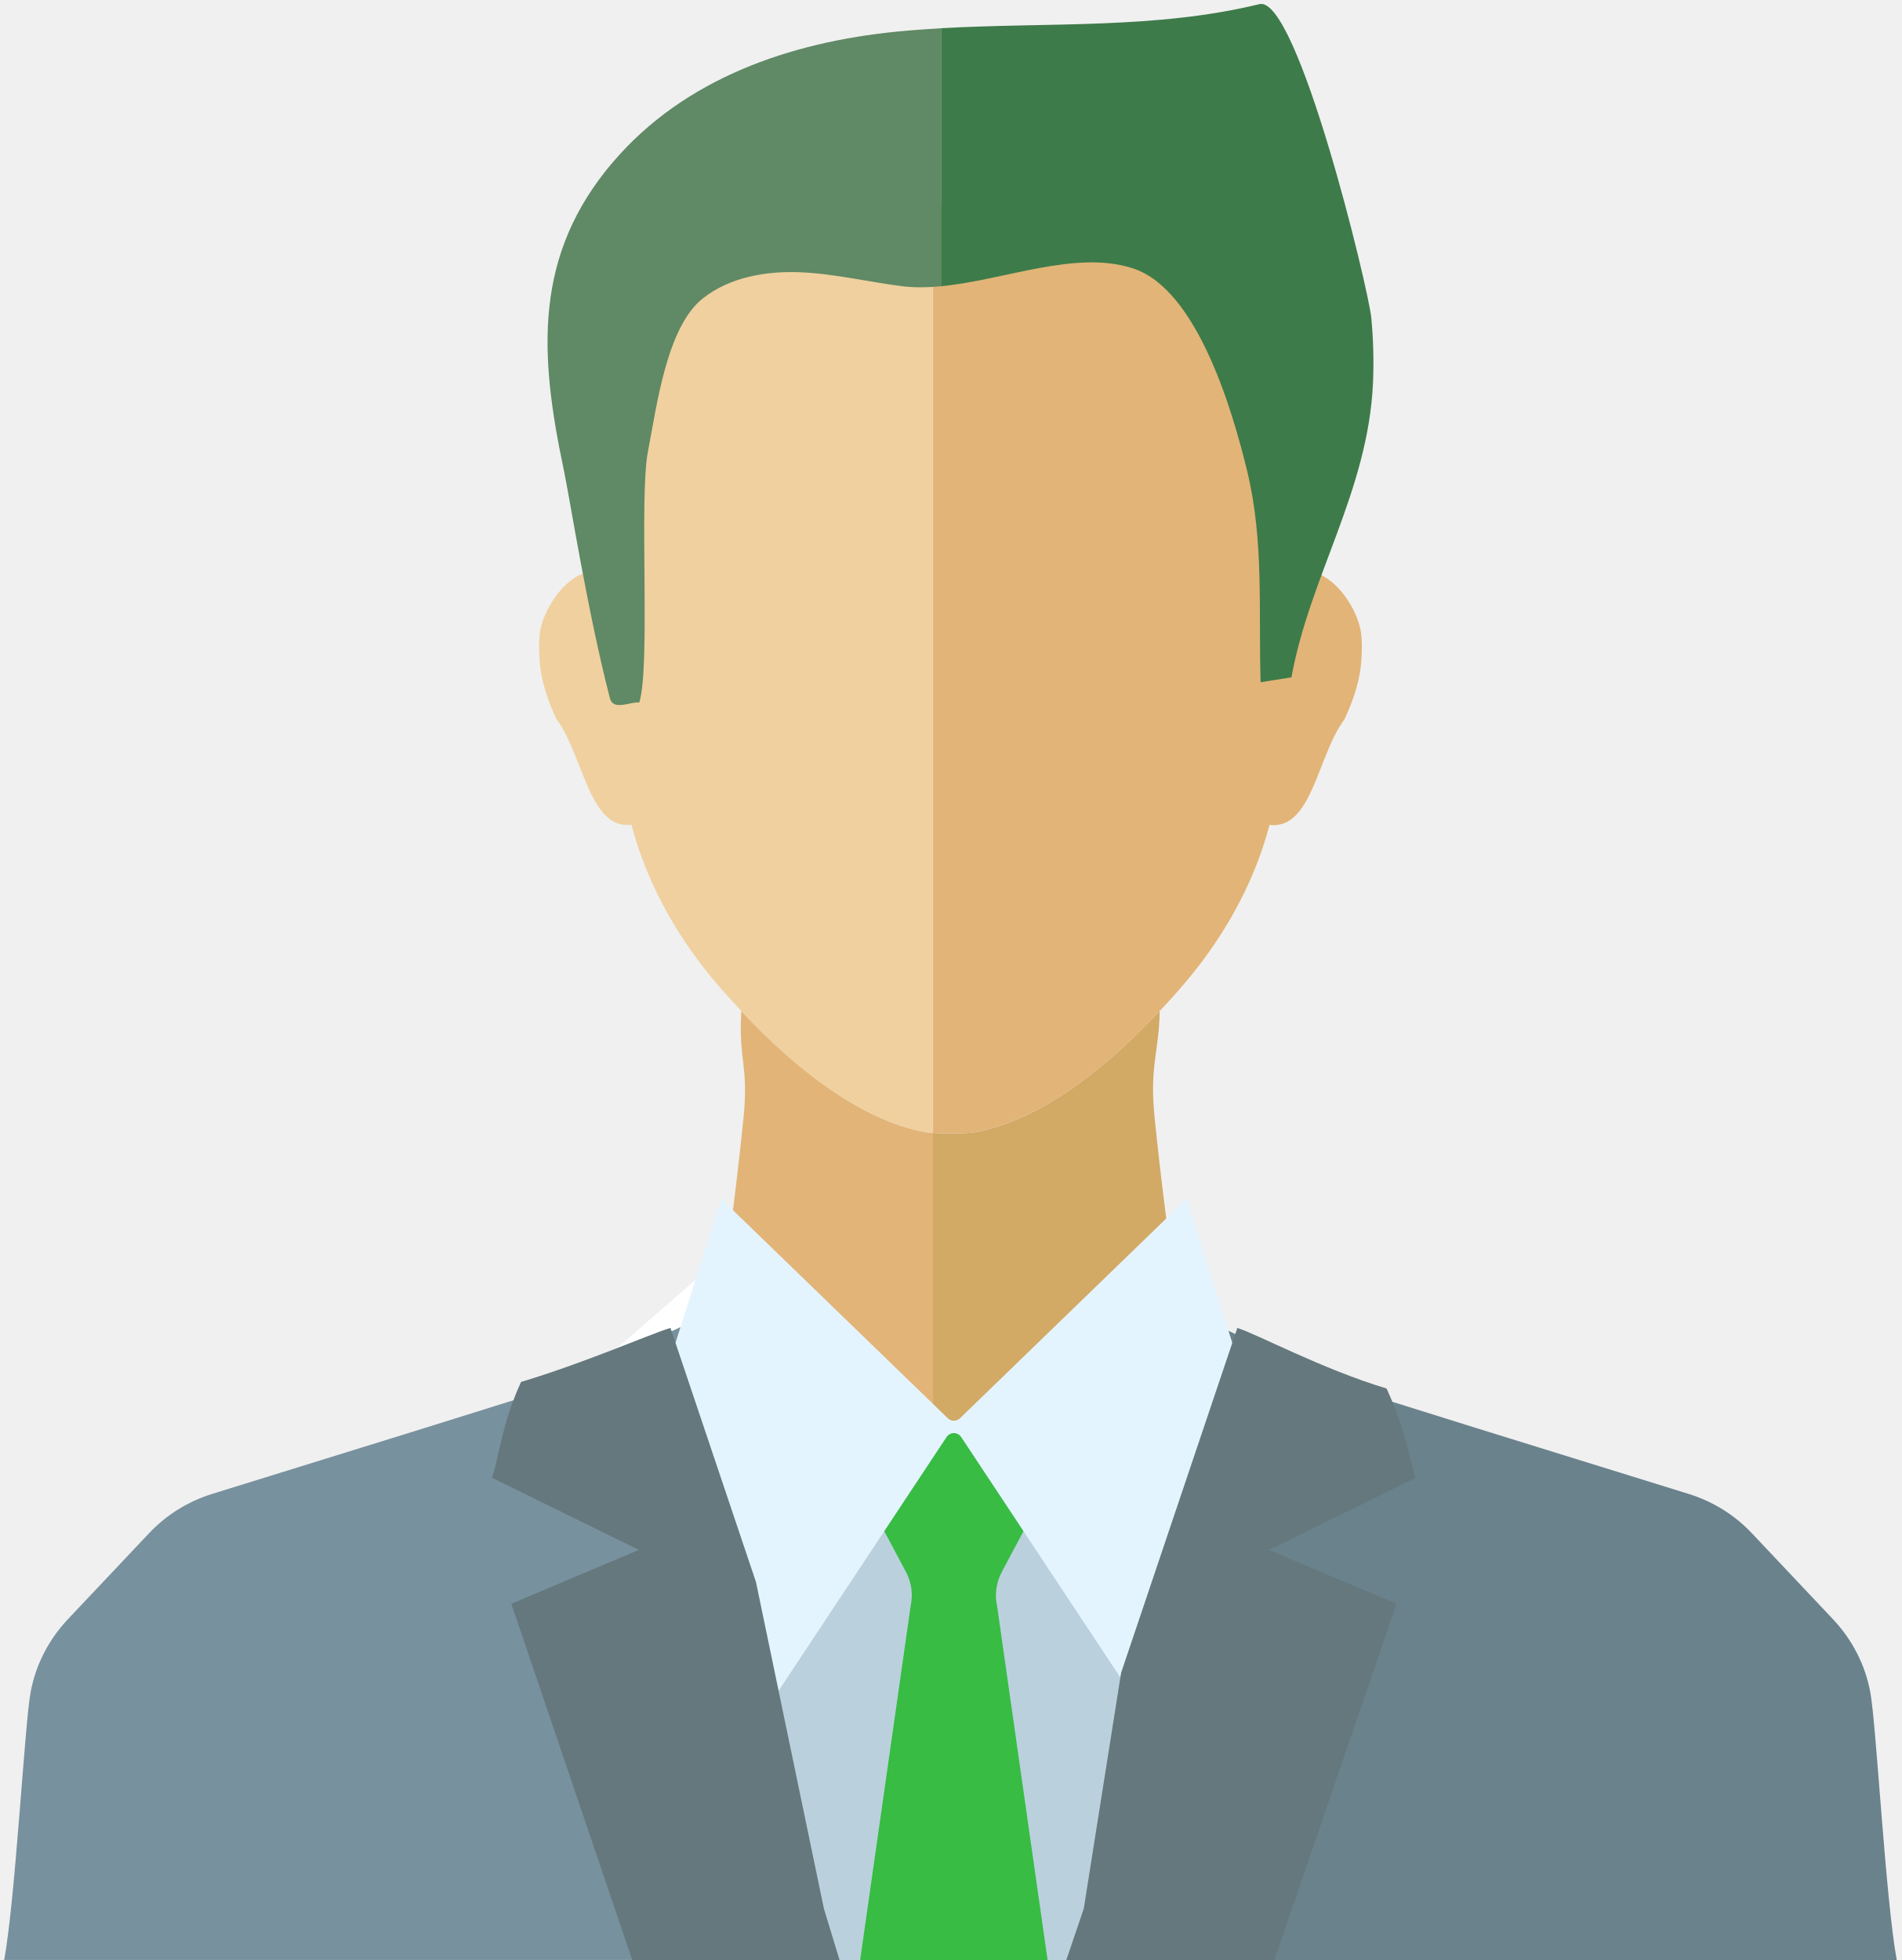
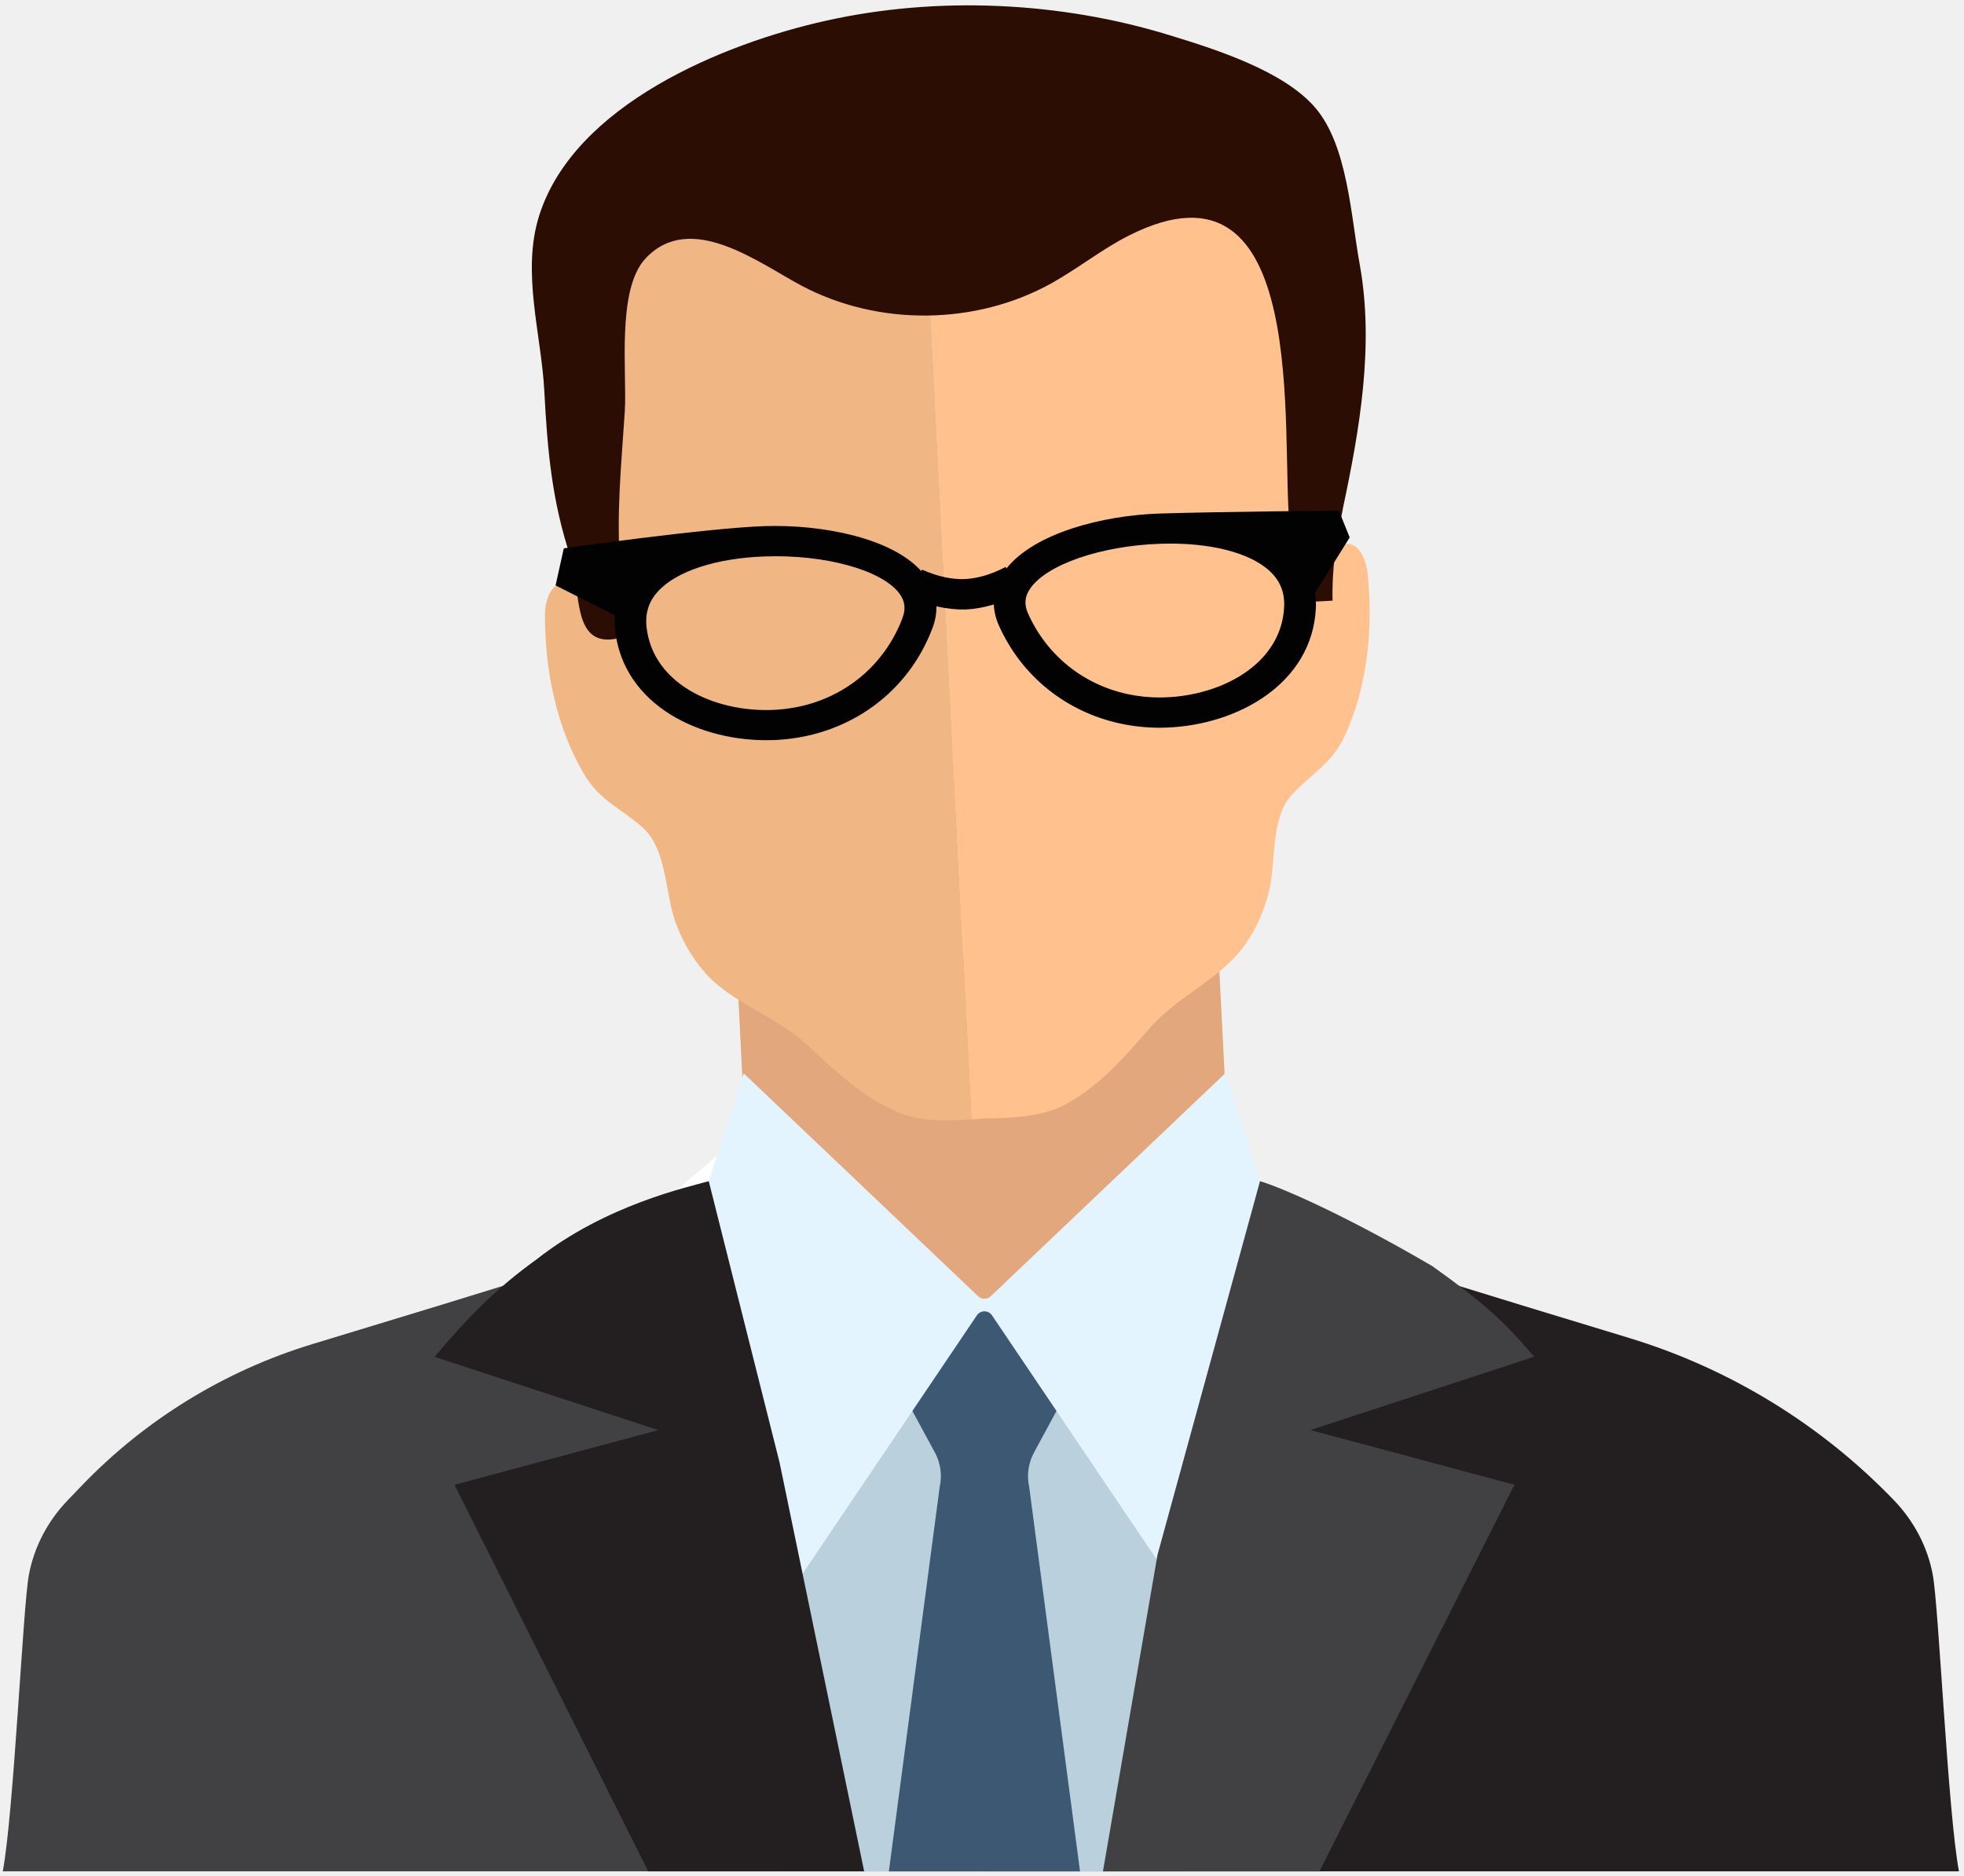
- <svg xmlns="http://www.w3.org/2000/svg" width="327" height="337" viewBox="0 0 327 337" fill="none">
-   <path d="M111.14 115.17C111.7 112.15 109.86 107.04 108.73 104.26C108.39 103.43 108.02 102.51 107.56 101.64C106.86 100.33 105.94 99.14 104.57 98.59C98.75 96.25 93.26 104.3 92.78 109.16C92.67 110.33 92.67 111.54 92.74 112.78C92.82 115.33 93.39 117.75 94.21 120.09C94.62 121.26 95.09 122.41 95.62 123.55C101.36 131.27 101.36 147.9 113.84 139.58C118 135.42 113.84 122.94 111.12 118.78C110.92 117.65 110.9 116.45 111.14 115.15V115.17Z" fill="#F0D09F" />
-   <path d="M222.28 98.6C220.92 99.15 220 100.34 219.29 101.65C218.82 102.52 218.46 103.44 218.12 104.27C216.99 107.05 215.15 112.16 215.71 115.18C215.95 116.48 215.92 117.68 215.72 118.81C213.01 122.97 208.85 135.45 213.01 139.61C225.49 147.93 225.49 131.29 231.22 123.58C231.74 122.43 232.21 121.29 232.63 120.12C233.45 117.78 234.03 115.35 234.1 112.81C234.18 111.57 234.18 110.36 234.06 109.19C233.59 104.32 228.09 96.27 222.27 98.62L222.28 98.6Z" fill="#E2B477" />
-   <path d="M199.4 173.85C199.35 173.9 199.28 173.96 199.23 174.01C198 175.32 196.73 176.63 195.39 177.93C187.36 185.72 177.51 192.93 167.58 194.69C166.88 194.82 165.15 194.88 163.42 194.88C162.32 194.88 161.25 194.85 160.41 194.8V259.32C161.09 259.28 161.73 259.28 162.45 259.18C162.82 259.23 164.16 259.23 164.53 259.18C185.67 262.08 185.88 239.9 202.16 221.29C200.78 211.99 199.55 202.28 198.52 192.18C197.61 183.23 199.29 180.92 199.39 173.85H199.4Z" fill="#D2A965" />
-   <path d="M131.05 177.53C129.85 176.35 128.72 175.17 127.61 173.99C127.56 173.94 127.51 173.9 127.46 173.85C126.95 182.23 128.75 183.23 127.84 192.18C126.81 202.28 125.58 211.99 124.2 221.29C139.92 239.26 141.31 260.49 160.42 259.32V194.8C159.95 194.77 159.53 194.74 159.28 194.69C149.18 192.9 139.16 185.47 131.06 177.53H131.05Z" fill="#E2B477" />
-   <path d="M106.32 72.63C105.76 75.88 105.43 79.24 105.35 82.69C103.72 94.51 106.7 127.82 106.71 128.52C107.01 143.52 113.42 157.54 123.06 168.93C124.45 170.57 125.99 172.27 127.6 173.99C128.71 175.17 129.84 176.36 131.04 177.53C139.14 185.47 149.16 192.9 159.26 194.69C159.52 194.74 159.93 194.77 160.4 194.8V35.47C127.13 37.65 111.04 45.02 106.3 72.64L106.32 72.63Z" fill="#F0D09F" />
-   <path d="M220.54 72.63C215.65 44.18 198.78 37.19 163.43 35.26C162.39 35.32 161.43 35.39 160.42 35.46V194.79C161.25 194.84 162.33 194.87 163.43 194.87C165.16 194.87 166.88 194.81 167.59 194.68C177.52 192.92 187.37 185.71 195.4 177.92C196.74 176.62 198.01 175.31 199.24 174C200.86 172.28 202.41 170.57 203.8 168.92C213.44 157.53 219.85 143.52 220.14 128.51C220.15 127.81 223.14 94.5 221.51 82.68C221.43 79.23 221.1 75.87 220.54 72.62V72.63Z" fill="#E2B477" />
-   <path d="M105.45 27.79C91.72 43.84 92.71 60.77 96.91 80.67C98.02 85.94 100.95 104.86 104.86 120.03C105.45 122.32 108.42 120.58 109.91 120.8C111.89 114.61 109.85 85.62 111.4 77.66C112.88 70.05 114.58 56.3 120.8 51.34C125.41 47.67 131.61 46.58 137.5 46.81C143.39 47.04 149.16 48.45 155.01 49.2C157.2 49.48 159.47 49.44 161.8 49.22V4.86C159.24 5 156.69 5.19 154.15 5.44C135.81 7.27 117.7 13.49 105.45 27.8V27.79Z" fill="#608965" />
-   <path d="M216.54 0.71C198.73 5.06 180.14 3.81 161.8 4.85V49.21C172.79 48.17 185.03 42.9 194.88 46.17C205.93 49.84 211.97 70.83 214.44 81.01C217.36 93.08 216.36 104.94 216.75 117.3C218.52 117.02 220.29 116.74 222.05 116.46C225.17 99.14 235.24 84.4 236.07 65.82C236.23 62.1 236.13 58.38 235.78 54.68C235.3 49.62 223.06 -0.88 216.54 0.71Z" fill="#3E7B4A" />
-   <path d="M125.06 215.29L104.86 232.87C108.65 240.38 113.46 248.74 119.59 257.45C127.57 268.81 135.8 277.98 143.16 285.17C143.16 285.17 148.7 262.99 163.26 251.95C141.08 244.37 125.07 215.29 125.07 215.29H125.06Z" fill="white" />
-   <path d="M163.28 337L163.25 251.93C163.25 251.93 153.56 272.68 142.46 267.15L125.33 224.35L110.23 231.3L92.68 239.41L87.27 241.07L72.92 245.56L36.45 256.87C32.33 258.16 28.63 260.45 25.68 263.57L11.66 278.42C8.38 281.91 6.13 286.24 5.26 290.98C4.23 296.54 2.65 326.51 0.72 336.99H163.29L163.28 337Z" fill="#78919E" />
-   <path d="M326.12 337C324.19 326.52 322.61 296.55 321.58 290.99C320.71 286.25 318.46 281.92 315.18 278.43L301.17 263.58C298.22 260.46 294.51 258.17 290.4 256.88L253.93 245.57L239.58 241.08L234.17 239.42L216.62 231.31L201.53 224.36L184.4 267.16C173.3 272.69 163.6 251.94 163.6 251.94L163.57 337.01H326.14L326.12 337Z" fill="#6A828C" />
-   <path d="M197 337L206.31 290.64L167.54 247.37H162.32C162.32 247.37 121.55 290.21 121.84 293.32L131.09 337H197.01H197Z" fill="#BAD1DD" />
-   <path d="M156.57 276.15L147.89 337.01H180.12L171.44 276.15C171 274.16 171.29 272.09 172.24 270.29L177.48 260.45C177.71 259.86 177.58 259.18 177.12 258.73C175.11 256.73 173.09 254.72 171.08 252.72C169.71 251.36 168.06 250.08 167.27 248.3C166.7 247.02 165.13 244.16 163.31 245.37C161.72 246.44 161.19 248.1 160.16 249.51C159.13 250.92 157.52 252.13 156.29 253.36C154.49 255.15 152.69 256.93 150.89 258.72C150.43 259.17 150.3 259.85 150.53 260.44L155.77 270.28C156.72 272.08 157.01 274.15 156.57 276.14V276.15Z" fill="#38BC44" />
-   <path d="M165.05 243.85C164.46 244.42 163.55 244.42 162.96 243.85L124.01 206.13L115.31 233.51L132.14 293.32L162.73 247.11C163.36 246.17 164.66 246.17 165.28 247.11L195.88 293.32L212.71 233.51L204.01 206.13L165.06 243.85H165.05Z" fill="#E4F4FF" />
-   <path d="M87.92 275.76L108.71 337H144.35L141.66 328.17L129.98 272.01L115.28 228.32C111.95 229.3 100.83 234.23 89.59 237.61C86.34 244.68 85.85 250.25 84.61 254.09L109.84 266.49L87.92 275.75V275.76Z" fill="#64787D" />
-   <path d="M219.1 337L240.11 275.76L218.16 266.5L243.38 254.1C242.14 250.26 241.68 245.81 238.4 238.74C227.21 235.36 216.07 229.34 212.74 228.33L192.76 287.62L186.34 328.17L183.34 337H219.11H219.1Z" fill="#64787D" />
+ <svg xmlns="http://www.w3.org/2000/svg" width="354" height="338" viewBox="0 0 354 338" fill="none">
+   <path d="M219.64 172.03L219.83 175.91L221.46 207.95L176.18 249.15L160.34 234.67L134.67 211.19L132.67 171.8L219.64 172.03Z" fill="#E2A77D" />
+   <path d="M169.51 50.84C174.64 52.22 181.6 45.61 184.92 42.91C190.93 38.02 197.76 34.12 205.04 31.46C210.37 29.51 216.23 28.21 221.69 29.76C229.71 32.04 235 40.1 236.49 48.31C239.52 65.02 231.13 82.31 233.81 99.05C234.18 101.39 234.83 106.7 238.56 104.14C240.11 103.08 239.12 100.21 240.77 98.94C244.42 96.13 246.22 100.61 246.5 103.32C247.52 112.95 246.57 123.57 242.42 132.57C240.02 137.78 236.38 139.41 232.84 143.27C228.93 147.55 230.02 155.49 228.74 160.65C227.87 164.16 226.45 167.38 224.45 170.24C220.19 176.34 212.39 179.48 207.44 185.08C202.8 190.33 198.53 195.54 191.97 199.1C188.02 201.25 182.36 201.57 177.15 201.6C176.47 201.66 175.79 201.73 175.1 201.78L167.42 50.39C168.11 50.55 168.83 50.67 169.5 50.86L169.51 50.84Z" fill="#FFC28E" />
+   <path d="M98.22 110.83C98.22 108.11 99.56 103.47 103.48 105.89C105.25 106.98 104.56 109.94 106.21 110.84C110.18 113.01 110.28 107.66 110.42 105.29C110.94 96.29 106.19 87.91 106.89 79.04C107.53 70.92 106.71 62.56 109.27 54.59C111.49 47.69 115.87 41.33 122.1 37.62C127.86 34.19 135.04 33.23 141.5 35.02C147.19 36.59 151.14 40.03 154.97 44.31C159.14 48.98 161.11 48.93 167.43 50.36L175.11 201.75C170.52 202.11 165.77 202.1 162.16 200.59C155.27 197.71 150.5 192.95 145.35 188.2C139.86 183.13 131.79 180.8 126.93 175.16C124.65 172.52 122.91 169.45 121.69 166.05C119.9 161.05 120.18 153.04 115.86 149.18C111.96 145.69 108.17 144.44 105.25 139.5C100.21 130.97 98.19 120.5 98.23 110.82L98.22 110.83Z" fill="#F0B784" />
+   <path d="M242.03 91.82C240.85 97.32 240.03 102.81 240.19 108.27L233.27 108.62C233.13 107.27 233.13 105.99 233.13 105.2C233.15 101.49 232.86 98.55 232.46 94.87C230.74 78.8 236.52 25.76 203.47 42.46C198.62 44.91 194.34 48.37 189.59 51.02C175.9 58.66 158.32 58.84 144.47 51.49C136.75 47.39 124.44 37.9 116.34 46.6C111.06 52.28 113.06 67.27 112.61 74.24C111.99 83.91 111.04 92.72 111.82 102.59C112.13 106.59 113.17 110.45 113.28 114.48C102.64 118.46 104.93 106.65 102.87 100.5C99.45 90.3 98.66 80.95 98.11 70.48C97.57 60.24 93.96 49.06 97.18 38.87C103.5 18.89 130.33 7.85 148.94 3.72C169.03 -0.75 191.11 0.29 210.76 6.33C218.89 8.82 231.41 12.73 237.13 19.49C242.91 26.31 243.49 38.94 245.08 47.64C247.73 62.23 245.06 77.51 242.01 91.81L242.03 91.82Z" fill="#2B0D04" />
+   <path d="M135.18 203.23L113.27 221.94C117.38 229.94 122.6 238.84 129.24 248.12C137.9 260.22 146.83 269.98 154.81 277.64C154.81 277.64 160.82 254.02 176.62 242.26C152.56 234.19 135.19 203.22 135.19 203.22L135.18 203.23Z" fill="white" />
+   <path d="M176.65 337.3L176.61 242.25C176.61 242.25 166.1 264.35 154.05 258.46L135.46 212.89L119.08 220.28L100.04 228.92L94.17 230.69L78.61 235.48L56.33 242.26C40.52 247.07 26.2 255.85 14.75 267.76L12.16 270.46C8.6 274.18 6.16 278.79 5.21 283.84C4.13 289.54 2.49 326.68 0.5 337.3H176.65Z" fill="#414042" />
+   <path d="M353.09 337.3C351.09 326.68 349.45 289.54 348.37 283.84C347.43 278.79 344.98 274.19 341.42 270.46C328.26 256.78 311.82 246.7 293.67 241.17L274.97 235.48L259.4 230.69L253.54 228.92L234.5 220.28L218.12 212.89L199.53 258.46C187.48 264.35 176.97 242.25 176.97 242.25L176.94 337.3H353.09Z" fill="#231F20" />
+   <path d="M213.66 337.3L223.33 283.47L181.27 237.4H175.61C175.61 237.4 131.37 283.01 131.69 286.32L141.24 337.3H213.66Z" fill="#BAD1DD" />
+   <path d="M169.37 268.04L160.21 337.31H194.67L185.51 268.04C185.04 265.92 185.34 263.71 186.38 261.8L192.05 251.32C192.31 250.69 192.16 249.96 191.67 249.49C189.48 247.36 187.3 245.22 185.11 243.09C183.63 241.64 181.84 240.28 180.97 238.38C180.35 237.02 178.66 233.97 176.69 235.26C174.97 236.39 174.39 238.17 173.27 239.67C172.16 241.17 170.41 242.46 169.07 243.77C167.12 245.67 165.17 247.58 163.21 249.48C162.72 249.96 162.57 250.68 162.82 251.31L168.5 261.79C169.54 263.71 169.85 265.92 169.37 268.03V268.04Z" fill="#3D5872" />
+   <path d="M178.57 233.64C177.93 234.25 176.95 234.25 176.3 233.64L134.05 193.47L124.61 222.62L142.87 286.31L176.06 237.11C176.74 236.11 178.15 236.11 178.82 237.11L212.01 286.31L230.27 222.62L220.83 193.47L178.58 233.64H178.57Z" fill="#E4F4FF" />
+   <path d="M237.82 337.3L272.97 267.62L236.19 257.76L276.52 244.55C270.73 237.71 266.98 234.52 258.15 228.2C241.8 218.66 230.72 213.97 227.11 212.9L208.63 280.26L198.8 337.31H237.82V337.3Z" fill="#414042" />
+   <path d="M81.92 267.62L116.84 337.3H155.76L140.52 263.64L127.75 212.9C124.14 213.94 109.24 217.12 96.7 227.01C89.59 232.11 84.34 237.4 78.33 244.56L118.66 257.77L81.91 267.63L81.92 267.62Z" fill="#231F20" />
+   <path d="M243.28 96.89L241.32 92.03C241.32 92.03 219.58 92.23 209.05 92.56C198.74 92.89 186.46 96.09 181.42 102.45L181.26 102.19C178.34 103.72 175.85 104.3 173.79 104.38C171.73 104.43 169.2 104.02 166.19 102.67L166.06 102.94C160.62 96.91 148.16 94.51 137.85 94.83C127.33 95.17 101.62 98.84 101.62 98.84L100.14 105.52L110.85 110.91C110.78 111.8 110.77 112.71 110.88 113.63C112.39 127.16 126.31 133.82 139.26 133.4C139.62 133.4 139.97 133.37 140.32 133.35C142.73 133.2 145.11 132.79 147.39 132.15C157.07 129.4 164.62 122.47 168.11 113.11C168.59 111.82 168.81 110.54 168.78 109.29C170.67 109.72 172.42 109.9 173.98 109.86C175.55 109.8 177.27 109.51 179.13 108.96C179.18 110.21 179.48 111.47 180.04 112.74C184.12 121.85 192.1 128.29 201.93 130.42C204.25 130.92 206.65 131.17 209.06 131.17C209.41 131.17 209.77 131.17 210.12 131.15C223.08 130.73 236.53 123.2 237.18 109.6C237.23 108.67 237.16 107.76 237.03 106.88L243.27 96.88L243.28 96.89ZM162.7 111.31C159.83 119 153.65 124.69 145.75 126.94C143.88 127.47 141.93 127.8 139.94 127.93L139.06 127.97C128.74 128.3 117.69 123.28 116.54 113.05C116.26 110.53 116.93 108.42 118.61 106.58C121.95 102.93 129.2 100.57 138.01 100.29C148.74 99.94 158.86 102.73 162.06 106.91C163.1 108.26 163.3 109.67 162.69 111.31H162.7ZM209.95 125.7L209.07 125.72C207.09 125.72 205.11 125.51 203.21 125.1C195.19 123.36 188.65 118.07 185.3 110.58C184.58 108.98 184.69 107.57 185.64 106.15C188.57 101.77 198.49 98.35 209.22 98.01C218.03 97.73 225.41 99.61 228.98 103.05C230.77 104.77 231.58 106.85 231.46 109.38C230.97 119.66 220.26 125.37 209.94 125.7H209.95Z" fill="#020202" />
</svg>
